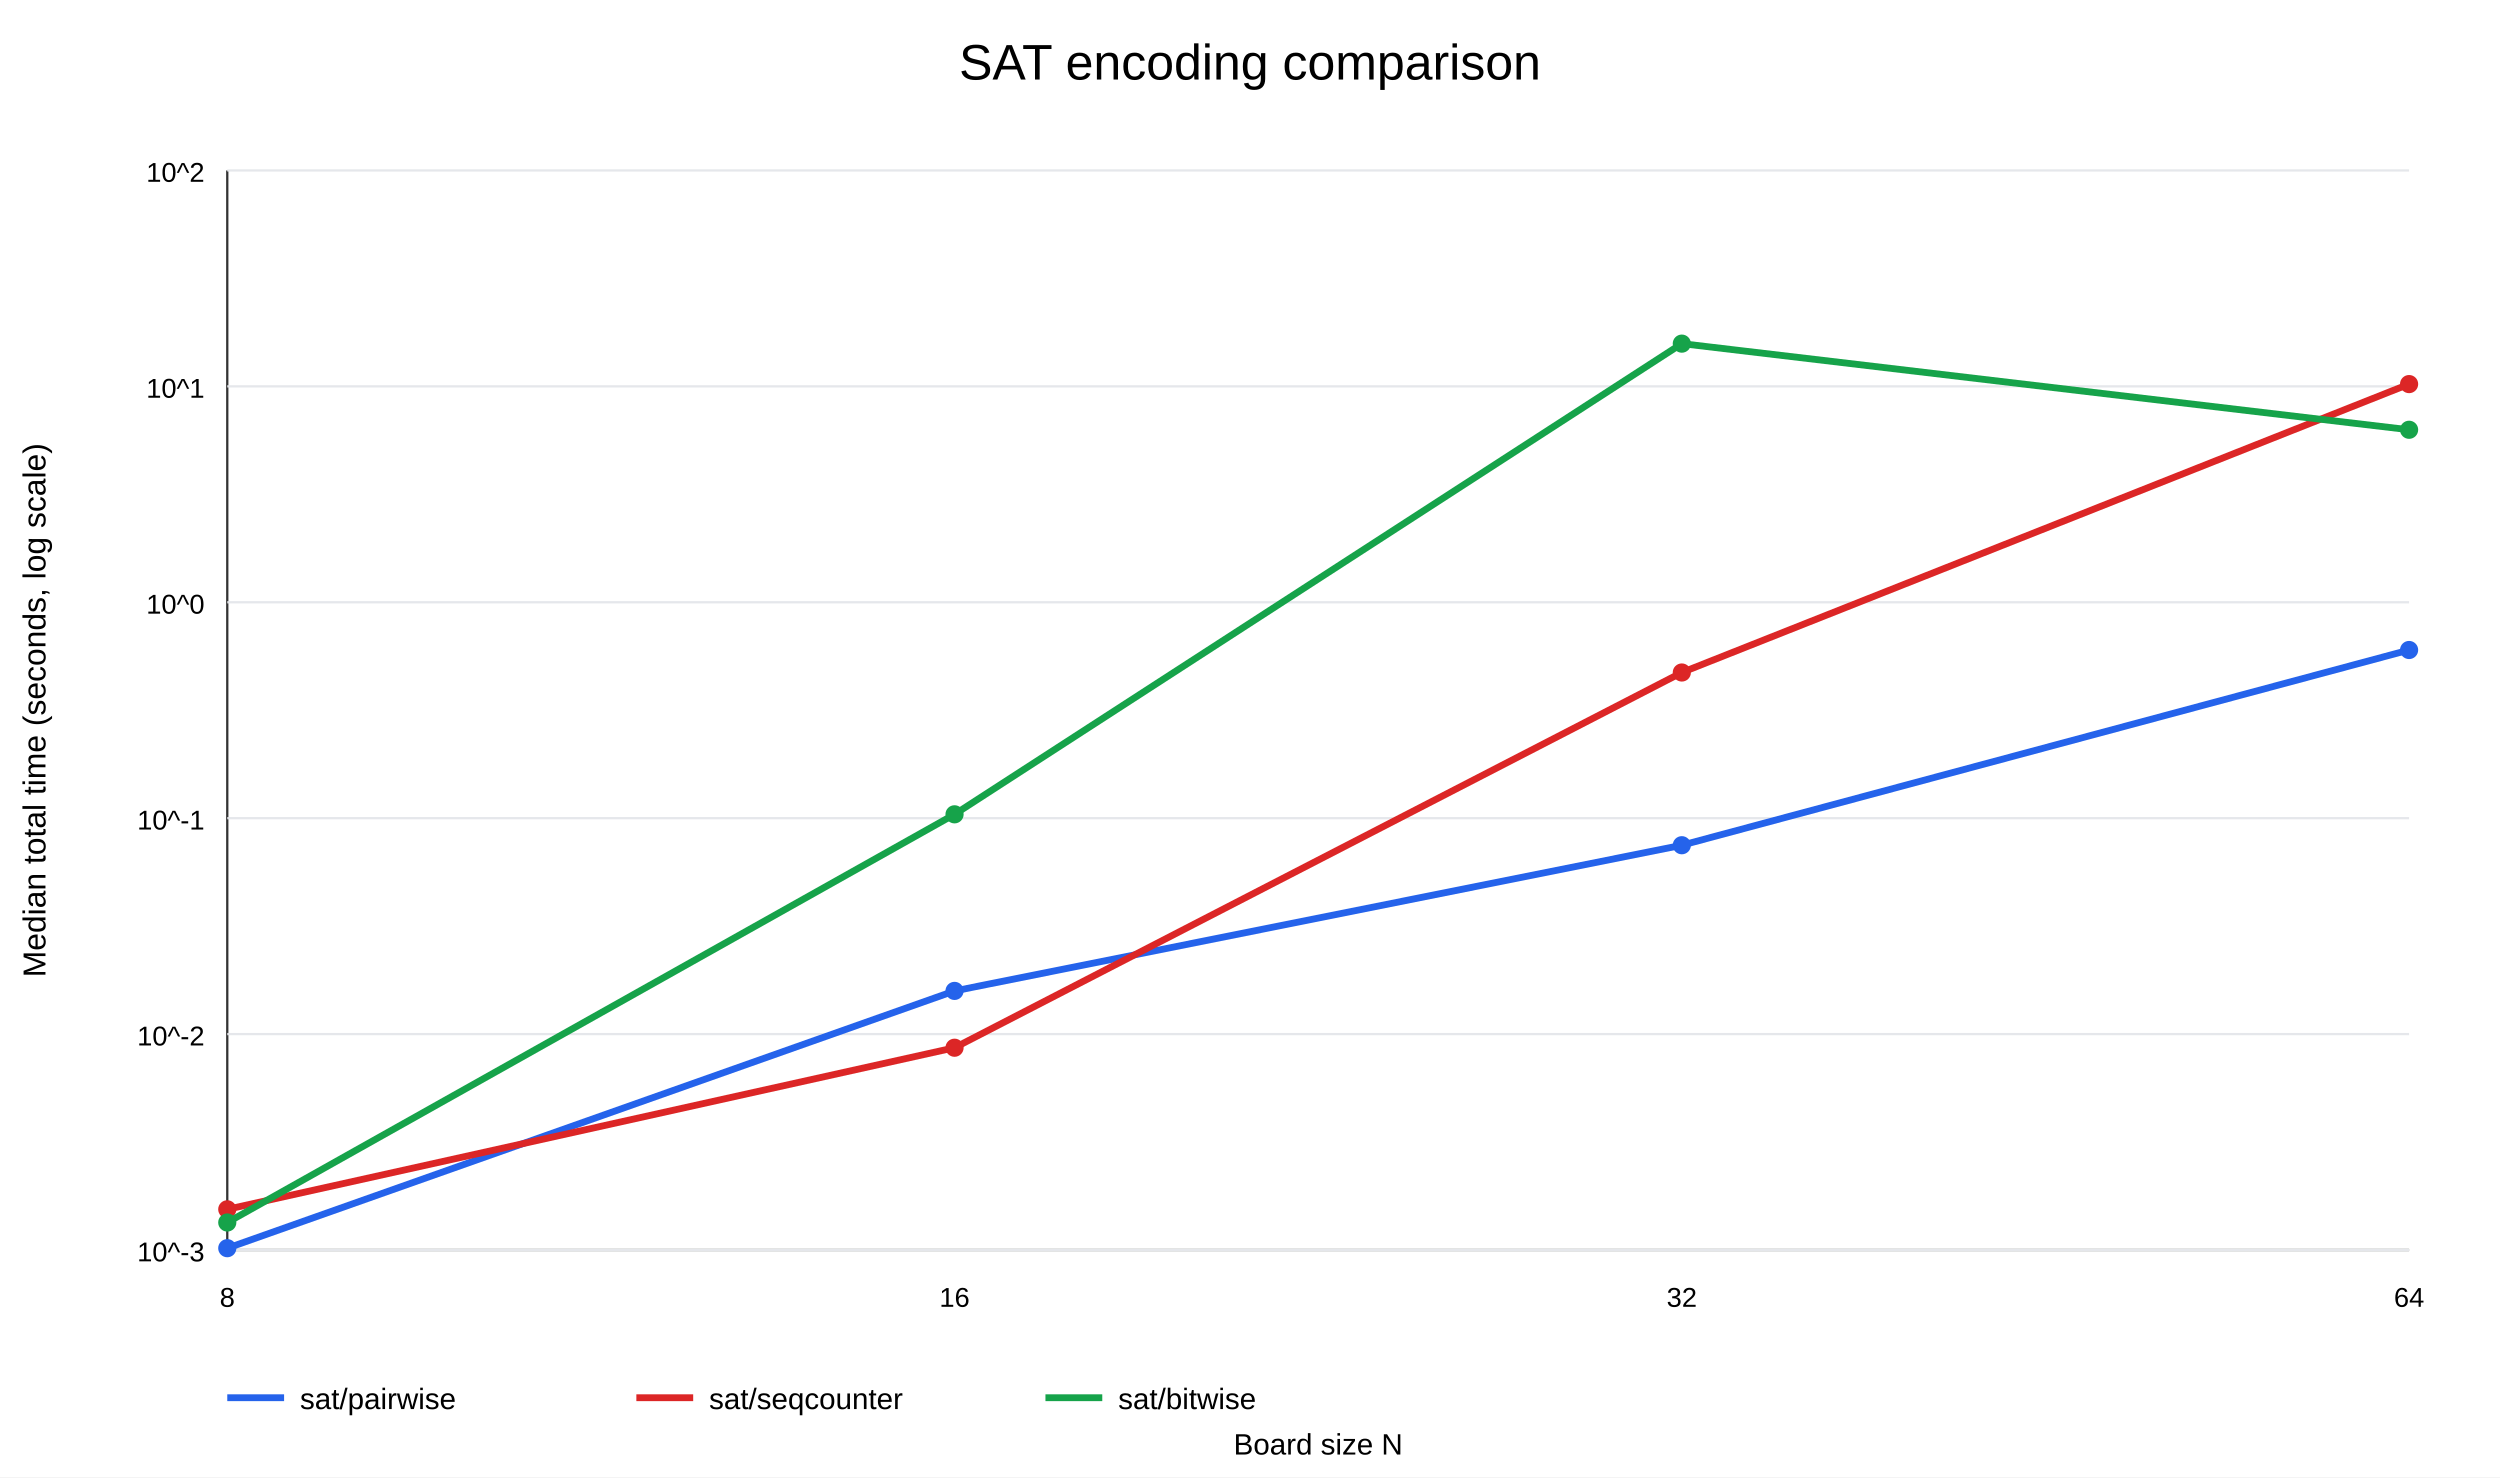
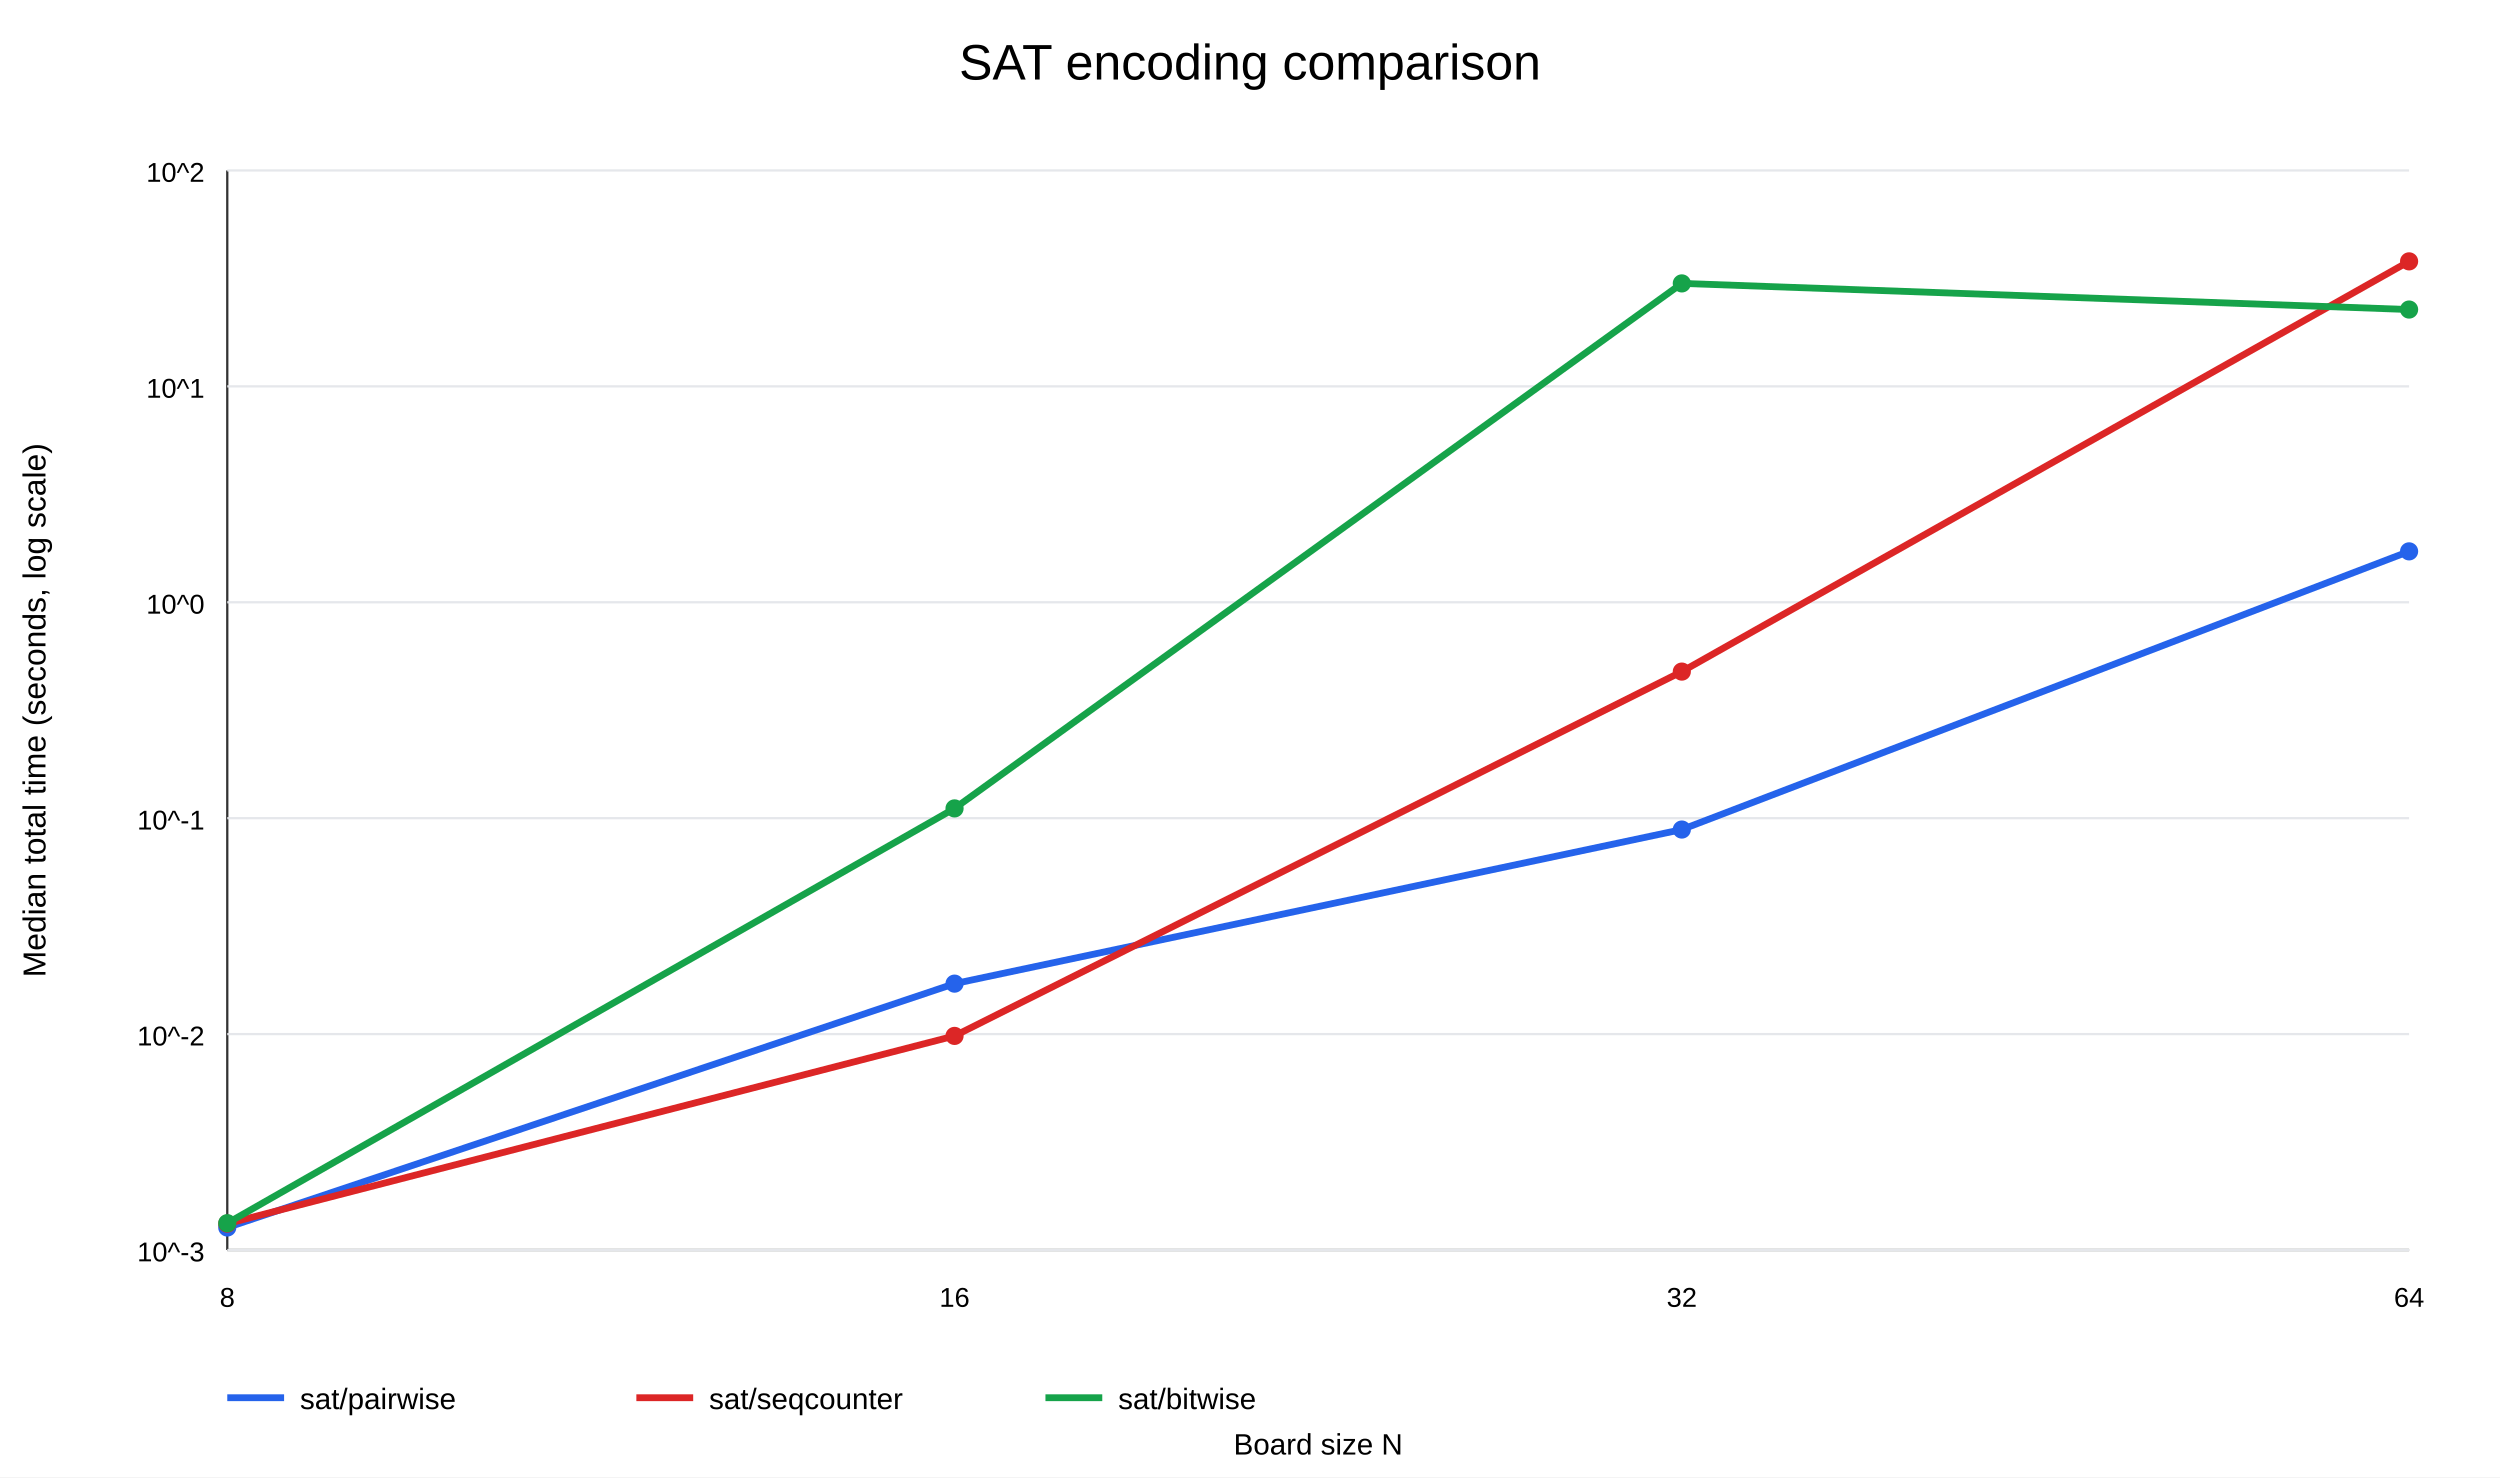
<svg xmlns="http://www.w3.org/2000/svg" width="1100" height="650">
  <rect width="100%" height="100%" fill="white" />
  <text x="550.0" y="35" text-anchor="middle" font-size="22" font-family="Arial">SAT encoding comparison</text>
  <text x="20" y="312.5" transform="rotate(-90 20 312.5)" text-anchor="middle" font-size="14" font-family="Arial">Median total time (seconds, log scale)</text>
  <line x1="100" y1="75" x2="100" y2="550" stroke="#333" />
  <line x1="100" y1="550" x2="1060" y2="550" stroke="#333" />
  <line x1="100" y1="550.0" x2="1060" y2="550.0" stroke="#e5e7eb" />
  <text x="90" y="555.0" text-anchor="end" font-size="12" font-family="Arial">10^-3</text>
  <line x1="100" y1="455.0" x2="1060" y2="455.0" stroke="#e5e7eb" />
  <text x="90" y="460.0" text-anchor="end" font-size="12" font-family="Arial">10^-2</text>
  <line x1="100" y1="360.0" x2="1060" y2="360.0" stroke="#e5e7eb" />
  <text x="90" y="365.0" text-anchor="end" font-size="12" font-family="Arial">10^-1</text>
  <line x1="100" y1="265.0" x2="1060" y2="265.0" stroke="#e5e7eb" />
  <text x="90" y="270.0" text-anchor="end" font-size="12" font-family="Arial">10^0</text>
  <line x1="100" y1="170.0" x2="1060" y2="170.0" stroke="#e5e7eb" />
  <text x="90" y="175.0" text-anchor="end" font-size="12" font-family="Arial">10^1</text>
  <line x1="100" y1="75.0" x2="1060" y2="75.0" stroke="#e5e7eb" />
  <text x="90" y="80.0" text-anchor="end" font-size="12" font-family="Arial">10^2</text>
  <text x="100.0" y="575" text-anchor="middle" font-size="12" font-family="Arial">8</text>
  <text x="420.0" y="575" text-anchor="middle" font-size="12" font-family="Arial">16</text>
  <text x="740.0" y="575" text-anchor="middle" font-size="12" font-family="Arial">32</text>
  <text x="1060.0" y="575" text-anchor="middle" font-size="12" font-family="Arial">64</text>
  <text x="580.0" y="640" text-anchor="middle" font-size="13" font-family="Arial">Board size N</text>
-   <polyline points="100.0,549.2 420.0,436.0 740.0,371.9 1060.0,286.0" fill="none" stroke="#2563eb" stroke-width="3" />
-   <circle cx="100.0" cy="549.2" r="4" fill="#2563eb" />
-   <circle cx="420.0" cy="436.0" r="4" fill="#2563eb" />
-   <circle cx="740.0" cy="371.9" r="4" fill="#2563eb" />
-   <circle cx="1060.0" cy="286.0" r="4" fill="#2563eb" />
+   <polyline points="100.0,540.1 420.0,432.8 740.0,365.0 1060.0,242.6" fill="none" stroke="#2563eb" stroke-width="3" />
+   <circle cx="100.0" cy="540.1" r="4" fill="#2563eb" />
+   <circle cx="420.0" cy="432.8" r="4" fill="#2563eb" />
+   <circle cx="740.0" cy="365.0" r="4" fill="#2563eb" />
+   <circle cx="1060.0" cy="242.6" r="4" fill="#2563eb" />
  <line x1="100" y1="615" x2="125" y2="615" stroke="#2563eb" stroke-width="3" />
  <text x="132" y="620" font-size="13" font-family="Arial">sat/pairwise</text>
-   <polyline points="100.0,532.1 420.0,461.0 740.0,295.9 1060.0,169.0" fill="none" stroke="#dc2626" stroke-width="3" />
-   <circle cx="100.0" cy="532.1" r="4" fill="#dc2626" />
-   <circle cx="420.0" cy="461.0" r="4" fill="#dc2626" />
-   <circle cx="740.0" cy="295.9" r="4" fill="#dc2626" />
-   <circle cx="1060.0" cy="169.0" r="4" fill="#dc2626" />
+   <polyline points="100.0,538.4 420.0,455.8 740.0,295.5 1060.0,115.0" fill="none" stroke="#dc2626" stroke-width="3" />
+   <circle cx="100.0" cy="538.4" r="4" fill="#dc2626" />
+   <circle cx="420.0" cy="455.8" r="4" fill="#dc2626" />
+   <circle cx="740.0" cy="295.5" r="4" fill="#dc2626" />
+   <circle cx="1060.0" cy="115.0" r="4" fill="#dc2626" />
  <line x1="280" y1="615" x2="305" y2="615" stroke="#dc2626" stroke-width="3" />
  <text x="312" y="620" font-size="13" font-family="Arial">sat/seqcounter</text>
-   <polyline points="100.0,537.9 420.0,358.3 740.0,151.2 1060.0,189.1" fill="none" stroke="#16a34a" stroke-width="3" />
-   <circle cx="100.0" cy="537.9" r="4" fill="#16a34a" />
-   <circle cx="420.0" cy="358.3" r="4" fill="#16a34a" />
-   <circle cx="740.0" cy="151.2" r="4" fill="#16a34a" />
-   <circle cx="1060.0" cy="189.1" r="4" fill="#16a34a" />
+   <polyline points="100.0,538.2 420.0,355.7 740.0,124.7 1060.0,136.2" fill="none" stroke="#16a34a" stroke-width="3" />
+   <circle cx="100.0" cy="538.2" r="4" fill="#16a34a" />
+   <circle cx="420.0" cy="355.7" r="4" fill="#16a34a" />
+   <circle cx="740.0" cy="124.7" r="4" fill="#16a34a" />
+   <circle cx="1060.0" cy="136.2" r="4" fill="#16a34a" />
  <line x1="460" y1="615" x2="485" y2="615" stroke="#16a34a" stroke-width="3" />
  <text x="492" y="620" font-size="13" font-family="Arial">sat/bitwise</text>
</svg>
